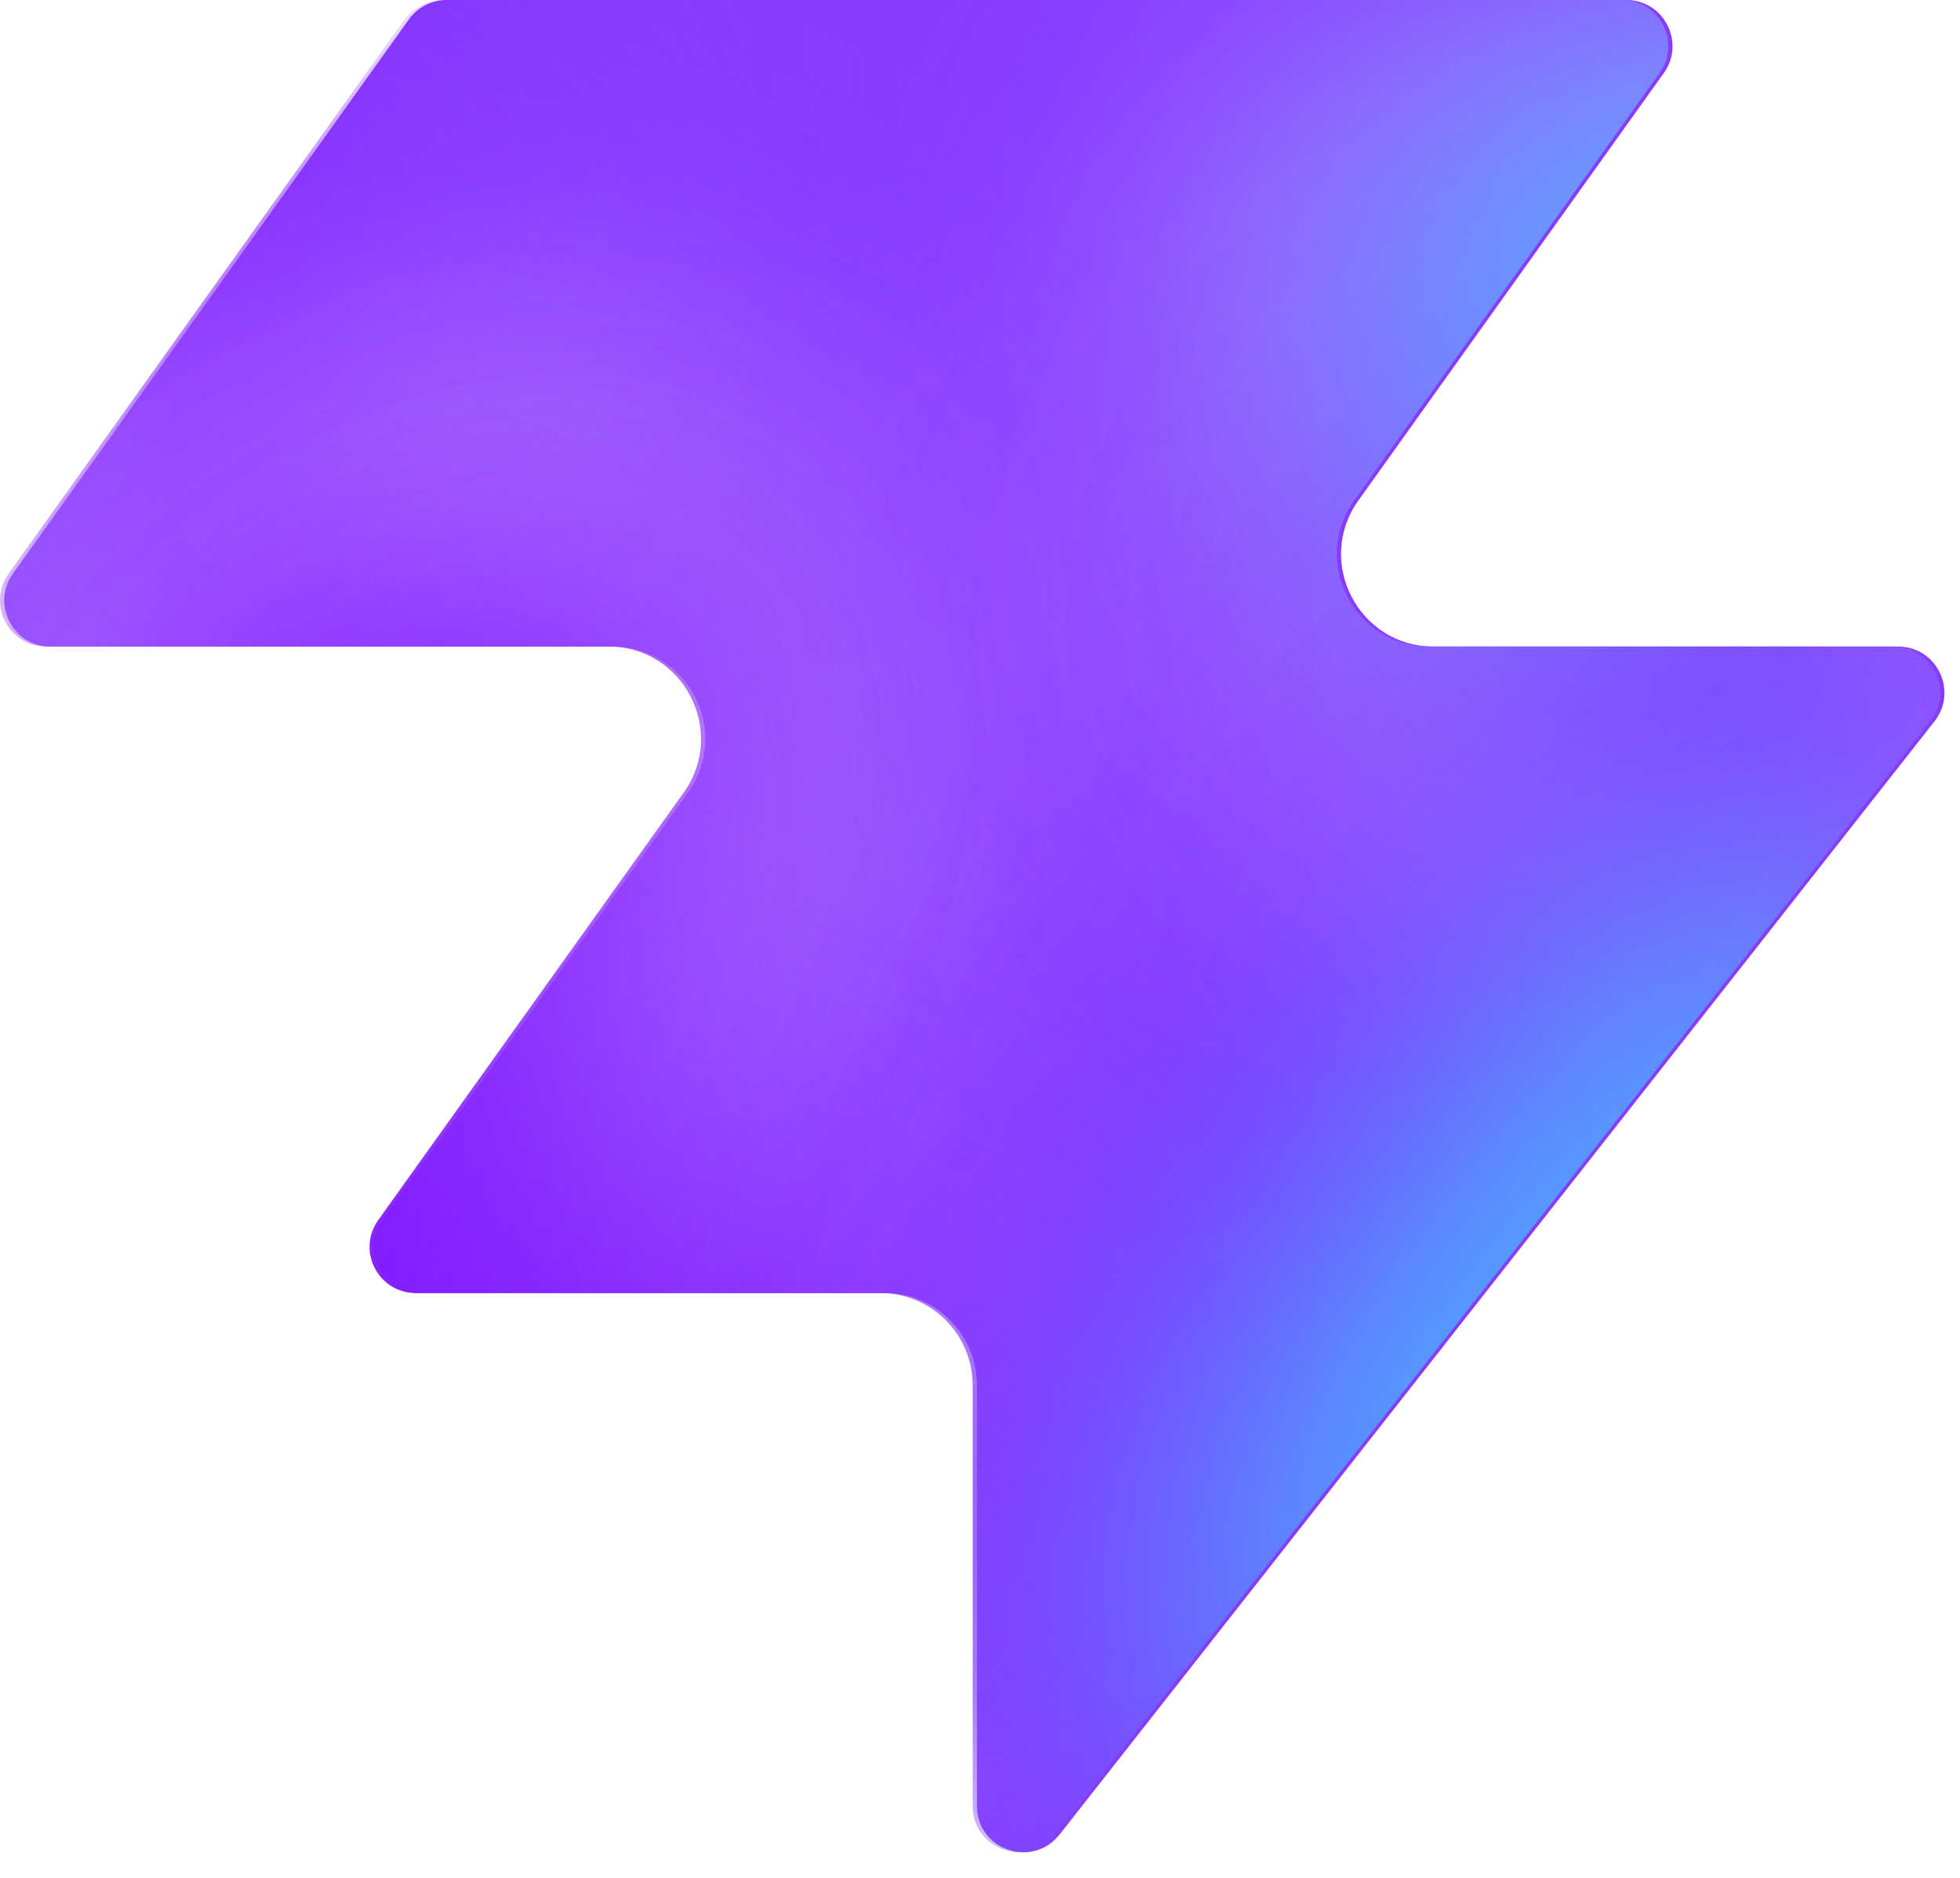
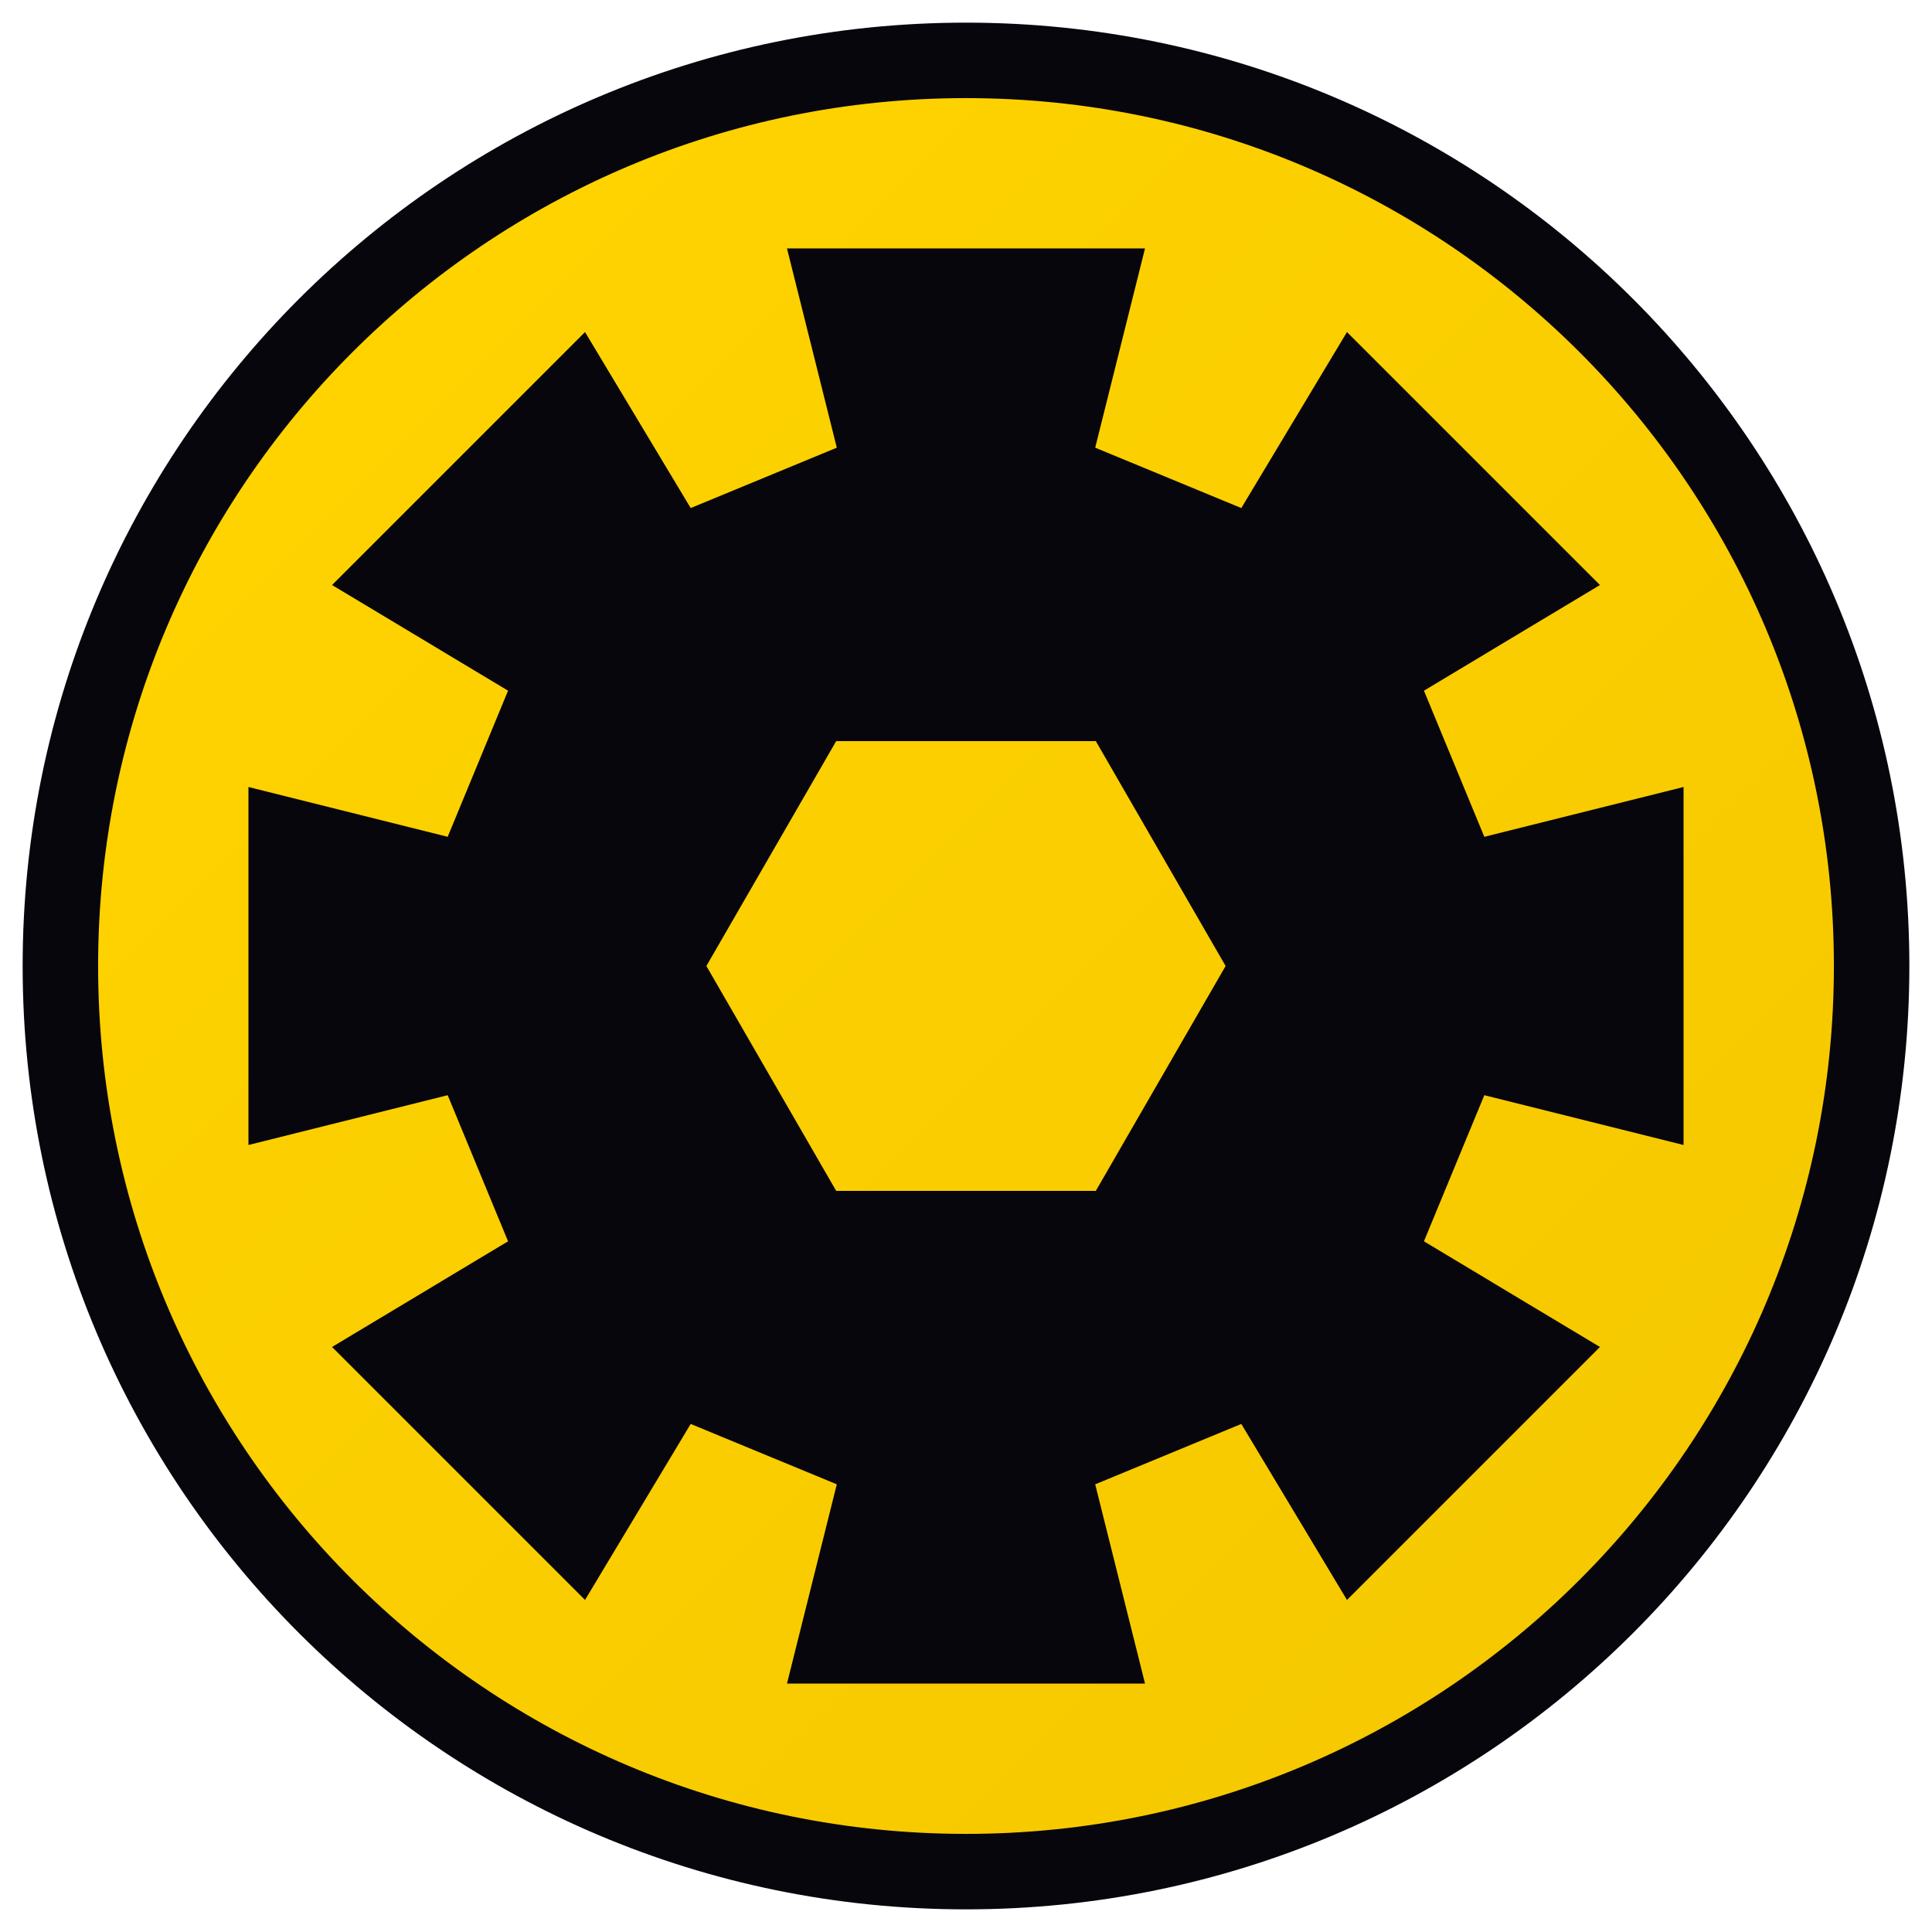
- <svg xmlns="http://www.w3.org/2000/svg" width="48" height="46" fill="none" viewBox="0 0 48 46">
-   <path fill="#863bff" d="M25.946 44.938c-.664.845-2.021.375-2.021-.698V33.937a2.26 2.26 0 0 0-2.262-2.262H10.287c-.92 0-1.456-1.04-.92-1.788l7.48-10.471c1.07-1.497 0-3.578-1.842-3.578H1.237c-.92 0-1.456-1.04-.92-1.788L10.013.474c.214-.297.556-.474.92-.474h28.894c.92 0 1.456 1.04.92 1.788l-7.48 10.471c-1.07 1.498 0 3.579 1.842 3.579h11.377c.943 0 1.473 1.088.89 1.83L25.947 44.94z" style="fill:#863bff;fill:color(display-p3 .525 .23 1);fill-opacity:1" />
-   <mask id="a" width="48" height="46" x="0" y="0" maskUnits="userSpaceOnUse" style="mask-type:alpha">
-     <path fill="#000" d="M25.842 44.938c-.664.844-2.021.375-2.021-.698V33.937a2.26 2.26 0 0 0-2.262-2.262H10.183c-.92 0-1.456-1.04-.92-1.788l7.48-10.471c1.07-1.498 0-3.579-1.842-3.579H1.133c-.92 0-1.456-1.04-.92-1.787L9.91.473c.214-.297.556-.474.92-.474h28.894c.92 0 1.456 1.04.92 1.788l-7.48 10.471c-1.07 1.498 0 3.578 1.842 3.578h11.377c.943 0 1.473 1.088.89 1.832L25.843 44.94z" style="fill:#000;fill-opacity:1" />
-   </mask>
-   <g mask="url(#a)">
-     <g filter="url(#b)">
-       <ellipse cx="5.508" cy="14.704" fill="#ede6ff" rx="5.508" ry="14.704" style="fill:#ede6ff;fill:color(display-p3 .927 .903 1);fill-opacity:1" transform="matrix(.00324 1 1 -.00324 -4.47 31.516)" />
-     </g>
-     <g filter="url(#c)">
-       <ellipse cx="10.399" cy="29.851" fill="#ede6ff" rx="10.399" ry="29.851" style="fill:#ede6ff;fill:color(display-p3 .927 .903 1);fill-opacity:1" transform="matrix(.00324 1 1 -.00324 -39.328 7.883)" />
-     </g>
-     <g filter="url(#d)">
-       <ellipse cx="5.508" cy="30.487" fill="#7e14ff" rx="5.508" ry="30.487" style="fill:#7e14ff;fill:color(display-p3 .492 .077 1);fill-opacity:1" transform="rotate(89.814 -25.913 -14.639)scale(1 -1)" />
-     </g>
-     <g filter="url(#e)">
-       <ellipse cx="5.508" cy="30.599" fill="#7e14ff" rx="5.508" ry="30.599" style="fill:#7e14ff;fill:color(display-p3 .492 .077 1);fill-opacity:1" transform="rotate(89.814 -32.644 -3.334)scale(1 -1)" />
-     </g>
-     <g filter="url(#f)">
-       <ellipse cx="5.508" cy="30.599" fill="#7e14ff" rx="5.508" ry="30.599" style="fill:#7e14ff;fill:color(display-p3 .492 .077 1);fill-opacity:1" transform="matrix(.00324 1 1 -.00324 -34.34 30.47)" />
-     </g>
-     <g filter="url(#g)">
-       <ellipse cx="14.072" cy="22.078" fill="#ede6ff" rx="14.072" ry="22.078" style="fill:#ede6ff;fill:color(display-p3 .927 .903 1);fill-opacity:1" transform="rotate(93.35 24.506 48.493)scale(-1 1)" />
-     </g>
-     <g filter="url(#h)">
-       <ellipse cx="3.47" cy="21.501" fill="#7e14ff" rx="3.47" ry="21.501" style="fill:#7e14ff;fill:color(display-p3 .492 .077 1);fill-opacity:1" transform="rotate(89.009 28.708 47.59)scale(-1 1)" />
-     </g>
-     <g filter="url(#i)">
-       <ellipse cx="3.47" cy="21.501" fill="#7e14ff" rx="3.47" ry="21.501" style="fill:#7e14ff;fill:color(display-p3 .492 .077 1);fill-opacity:1" transform="rotate(89.009 28.708 47.59)scale(-1 1)" />
-     </g>
-     <g filter="url(#j)">
-       <ellipse cx=".387" cy="8.972" fill="#7e14ff" rx="4.407" ry="29.108" style="fill:#7e14ff;fill:color(display-p3 .492 .077 1);fill-opacity:1" transform="rotate(39.51 .387 8.972)" />
-     </g>
-     <g filter="url(#k)">
-       <ellipse cx="47.523" cy="-6.092" fill="#7e14ff" rx="4.407" ry="29.108" style="fill:#7e14ff;fill:color(display-p3 .492 .077 1);fill-opacity:1" transform="rotate(37.892 47.523 -6.092)" />
-     </g>
-     <g filter="url(#l)">
-       <ellipse cx="41.412" cy="6.333" fill="#47bfff" rx="5.971" ry="9.665" style="fill:#47bfff;fill:color(display-p3 .28 .748 1);fill-opacity:1" transform="rotate(37.892 41.412 6.333)" />
-     </g>
-     <g filter="url(#m)">
-       <ellipse cx="-1.879" cy="38.332" fill="#7e14ff" rx="4.407" ry="29.108" style="fill:#7e14ff;fill:color(display-p3 .492 .077 1);fill-opacity:1" transform="rotate(37.892 -1.88 38.332)" />
-     </g>
-     <g filter="url(#n)">
-       <ellipse cx="-1.879" cy="38.332" fill="#7e14ff" rx="4.407" ry="29.108" style="fill:#7e14ff;fill:color(display-p3 .492 .077 1);fill-opacity:1" transform="rotate(37.892 -1.88 38.332)" />
-     </g>
-     <g filter="url(#o)">
-       <ellipse cx="35.651" cy="29.907" fill="#7e14ff" rx="4.407" ry="29.108" style="fill:#7e14ff;fill:color(display-p3 .492 .077 1);fill-opacity:1" transform="rotate(37.892 35.651 29.907)" />
-     </g>
-     <g filter="url(#p)">
-       <ellipse cx="38.418" cy="32.4" fill="#47bfff" rx="5.971" ry="15.297" style="fill:#47bfff;fill:color(display-p3 .28 .748 1);fill-opacity:1" transform="rotate(37.892 38.418 32.4)" />
-     </g>
-   </g>
+ <svg xmlns="http://www.w3.org/2000/svg" viewBox="0 0 64 64">
  <defs>
-     <filter id="b" width="60.045" height="41.654" x="-19.77" y="16.149" color-interpolation-filters="sRGB" filterUnits="userSpaceOnUse">
-       <feFlood flood-opacity="0" result="BackgroundImageFix" />
-       <feBlend in="SourceGraphic" in2="BackgroundImageFix" result="shape" />
-       <feGaussianBlur result="effect1_foregroundBlur_2002_17158" stdDeviation="7.659" />
-     </filter>
-     <filter id="c" width="90.34" height="51.437" x="-54.613" y="-7.533" color-interpolation-filters="sRGB" filterUnits="userSpaceOnUse">
-       <feFlood flood-opacity="0" result="BackgroundImageFix" />
-       <feBlend in="SourceGraphic" in2="BackgroundImageFix" result="shape" />
-       <feGaussianBlur result="effect1_foregroundBlur_2002_17158" stdDeviation="7.659" />
-     </filter>
-     <filter id="d" width="79.355" height="29.4" x="-49.64" y="2.03" color-interpolation-filters="sRGB" filterUnits="userSpaceOnUse">
-       <feFlood flood-opacity="0" result="BackgroundImageFix" />
-       <feBlend in="SourceGraphic" in2="BackgroundImageFix" result="shape" />
-       <feGaussianBlur result="effect1_foregroundBlur_2002_17158" stdDeviation="4.596" />
-     </filter>
-     <filter id="e" width="79.579" height="29.4" x="-45.045" y="20.029" color-interpolation-filters="sRGB" filterUnits="userSpaceOnUse">
-       <feFlood flood-opacity="0" result="BackgroundImageFix" />
-       <feBlend in="SourceGraphic" in2="BackgroundImageFix" result="shape" />
-       <feGaussianBlur result="effect1_foregroundBlur_2002_17158" stdDeviation="4.596" />
-     </filter>
-     <filter id="f" width="79.579" height="29.4" x="-43.513" y="21.178" color-interpolation-filters="sRGB" filterUnits="userSpaceOnUse">
-       <feFlood flood-opacity="0" result="BackgroundImageFix" />
-       <feBlend in="SourceGraphic" in2="BackgroundImageFix" result="shape" />
-       <feGaussianBlur result="effect1_foregroundBlur_2002_17158" stdDeviation="4.596" />
-     </filter>
-     <filter id="g" width="74.749" height="58.852" x="15.756" y="-17.901" color-interpolation-filters="sRGB" filterUnits="userSpaceOnUse">
-       <feFlood flood-opacity="0" result="BackgroundImageFix" />
-       <feBlend in="SourceGraphic" in2="BackgroundImageFix" result="shape" />
-       <feGaussianBlur result="effect1_foregroundBlur_2002_17158" stdDeviation="7.659" />
-     </filter>
-     <filter id="h" width="61.377" height="25.362" x="23.548" y="2.284" color-interpolation-filters="sRGB" filterUnits="userSpaceOnUse">
-       <feFlood flood-opacity="0" result="BackgroundImageFix" />
-       <feBlend in="SourceGraphic" in2="BackgroundImageFix" result="shape" />
-       <feGaussianBlur result="effect1_foregroundBlur_2002_17158" stdDeviation="4.596" />
-     </filter>
-     <filter id="i" width="61.377" height="25.362" x="23.548" y="2.284" color-interpolation-filters="sRGB" filterUnits="userSpaceOnUse">
-       <feFlood flood-opacity="0" result="BackgroundImageFix" />
-       <feBlend in="SourceGraphic" in2="BackgroundImageFix" result="shape" />
-       <feGaussianBlur result="effect1_foregroundBlur_2002_17158" stdDeviation="4.596" />
-     </filter>
-     <filter id="j" width="56.045" height="63.649" x="-27.636" y="-22.853" color-interpolation-filters="sRGB" filterUnits="userSpaceOnUse">
-       <feFlood flood-opacity="0" result="BackgroundImageFix" />
-       <feBlend in="SourceGraphic" in2="BackgroundImageFix" result="shape" />
-       <feGaussianBlur result="effect1_foregroundBlur_2002_17158" stdDeviation="4.596" />
-     </filter>
-     <filter id="k" width="54.814" height="64.646" x="20.116" y="-38.415" color-interpolation-filters="sRGB" filterUnits="userSpaceOnUse">
-       <feFlood flood-opacity="0" result="BackgroundImageFix" />
-       <feBlend in="SourceGraphic" in2="BackgroundImageFix" result="shape" />
-       <feGaussianBlur result="effect1_foregroundBlur_2002_17158" stdDeviation="4.596" />
-     </filter>
-     <filter id="l" width="33.541" height="35.313" x="24.641" y="-11.323" color-interpolation-filters="sRGB" filterUnits="userSpaceOnUse">
-       <feFlood flood-opacity="0" result="BackgroundImageFix" />
-       <feBlend in="SourceGraphic" in2="BackgroundImageFix" result="shape" />
-       <feGaussianBlur result="effect1_foregroundBlur_2002_17158" stdDeviation="4.596" />
-     </filter>
-     <filter id="m" width="54.814" height="64.646" x="-29.286" y="6.009" color-interpolation-filters="sRGB" filterUnits="userSpaceOnUse">
-       <feFlood flood-opacity="0" result="BackgroundImageFix" />
-       <feBlend in="SourceGraphic" in2="BackgroundImageFix" result="shape" />
-       <feGaussianBlur result="effect1_foregroundBlur_2002_17158" stdDeviation="4.596" />
-     </filter>
-     <filter id="n" width="54.814" height="64.646" x="-29.286" y="6.009" color-interpolation-filters="sRGB" filterUnits="userSpaceOnUse">
-       <feFlood flood-opacity="0" result="BackgroundImageFix" />
-       <feBlend in="SourceGraphic" in2="BackgroundImageFix" result="shape" />
-       <feGaussianBlur result="effect1_foregroundBlur_2002_17158" stdDeviation="4.596" />
-     </filter>
-     <filter id="o" width="54.814" height="64.646" x="8.244" y="-2.416" color-interpolation-filters="sRGB" filterUnits="userSpaceOnUse">
-       <feFlood flood-opacity="0" result="BackgroundImageFix" />
-       <feBlend in="SourceGraphic" in2="BackgroundImageFix" result="shape" />
-       <feGaussianBlur result="effect1_foregroundBlur_2002_17158" stdDeviation="4.596" />
-     </filter>
-     <filter id="p" width="39.409" height="43.623" x="18.713" y="10.588" color-interpolation-filters="sRGB" filterUnits="userSpaceOnUse">
-       <feFlood flood-opacity="0" result="BackgroundImageFix" />
-       <feBlend in="SourceGraphic" in2="BackgroundImageFix" result="shape" />
-       <feGaussianBlur result="effect1_foregroundBlur_2002_17158" stdDeviation="4.596" />
-     </filter>
+     <linearGradient id="badgeGrad" x1="8" y1="8" x2="56" y2="56" gradientUnits="userSpaceOnUse">
+       <stop offset="0" stop-color="#ffd400" />
+       <stop offset="1" stop-color="#f5c800" />
+     </linearGradient>
  </defs>
+   <circle cx="32" cy="32" r="30" fill="url(#badgeGrad)" stroke="#08060d" stroke-width="2.5" />
+   <path fill-rule="evenodd" clip-rule="evenodd" fill="#08060d" d="M26.07,8.23 L37.93,8.23 L36.28,14.83 L41.12,16.83 L44.62,11.00 L53.00,19.38 L47.17,22.88 L49.17,27.72 L55.77,26.07 L55.77,37.93 L49.17,36.28 L47.17,41.12 L53.00,44.62 L44.62,53.00 L41.12,47.17 L36.28,49.17 L37.93,55.77 L26.07,55.77 L27.72,49.17 L22.88,47.17 L19.38,53.00 L11.00,44.62 L16.83,41.12 L14.83,36.28 L8.23,37.93 L8.23,26.07 L14.83,27.72 L16.83,22.88 L11.00,19.38 L19.38,11.00 L22.88,16.83 L27.72,14.83 Z M36.30,24.55 L40.60,32.00 L36.30,39.45 L27.70,39.45 L23.40,32.00 L27.70,24.55 Z" />
</svg>
